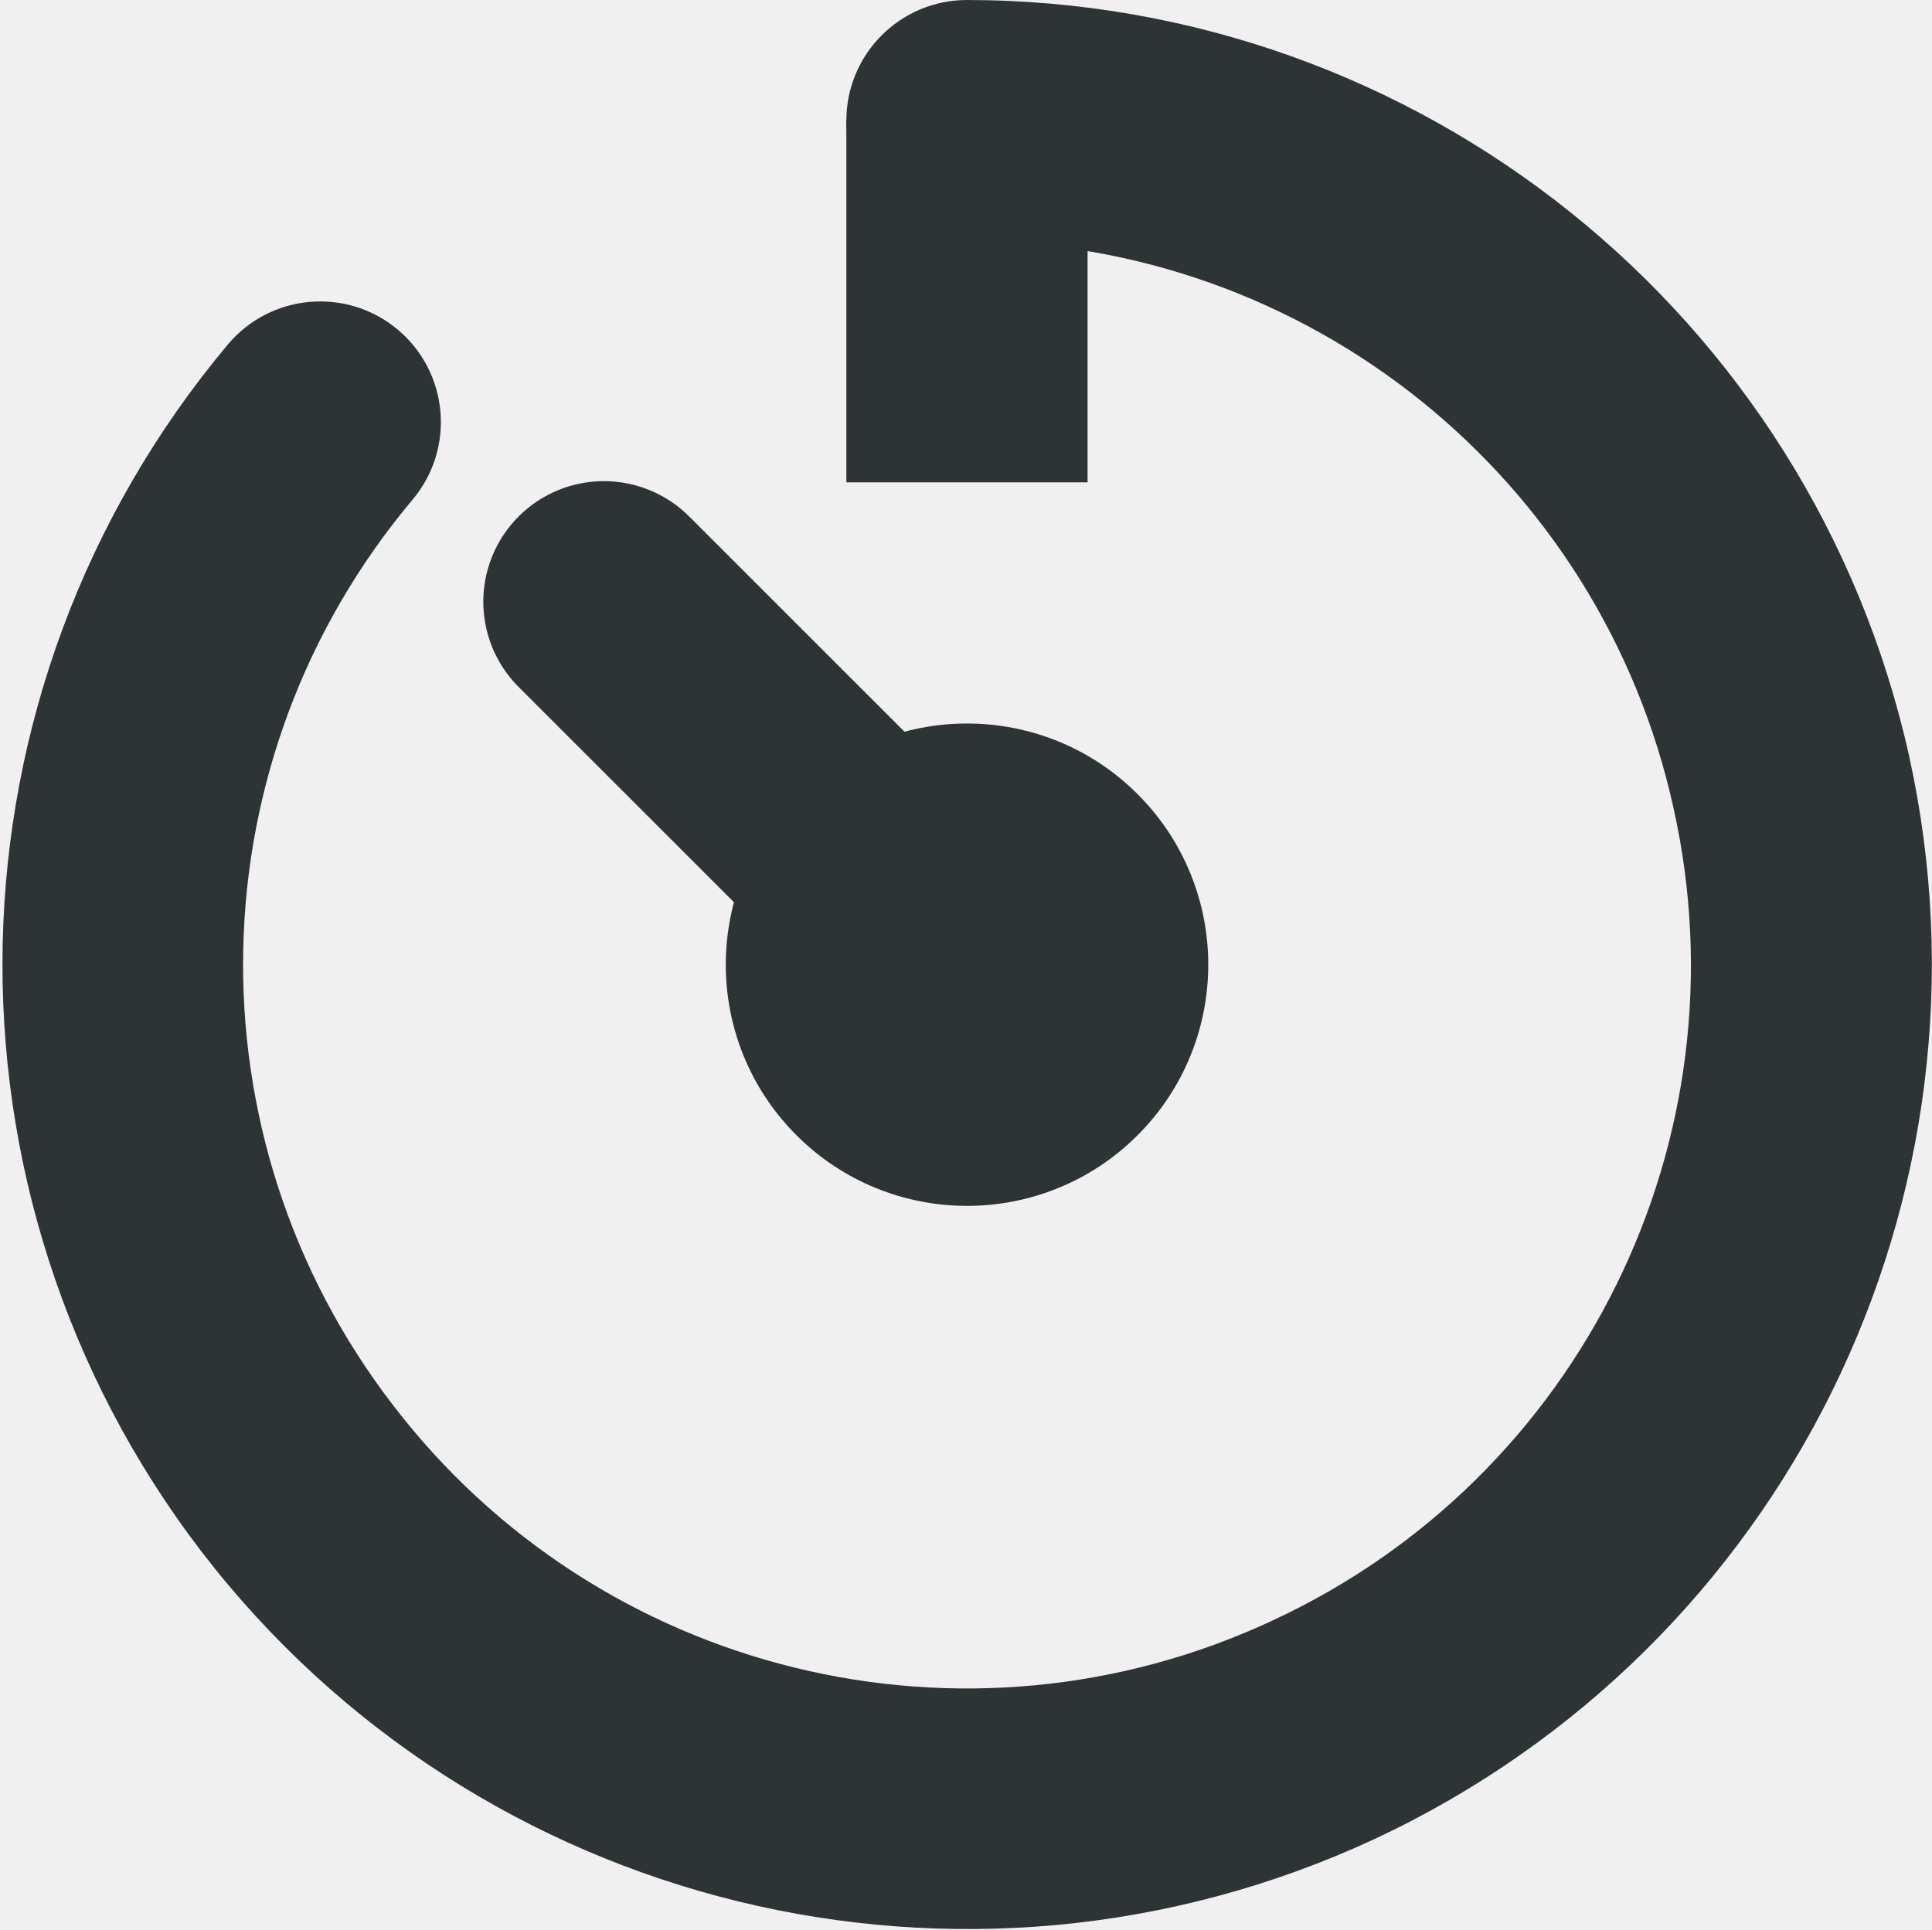
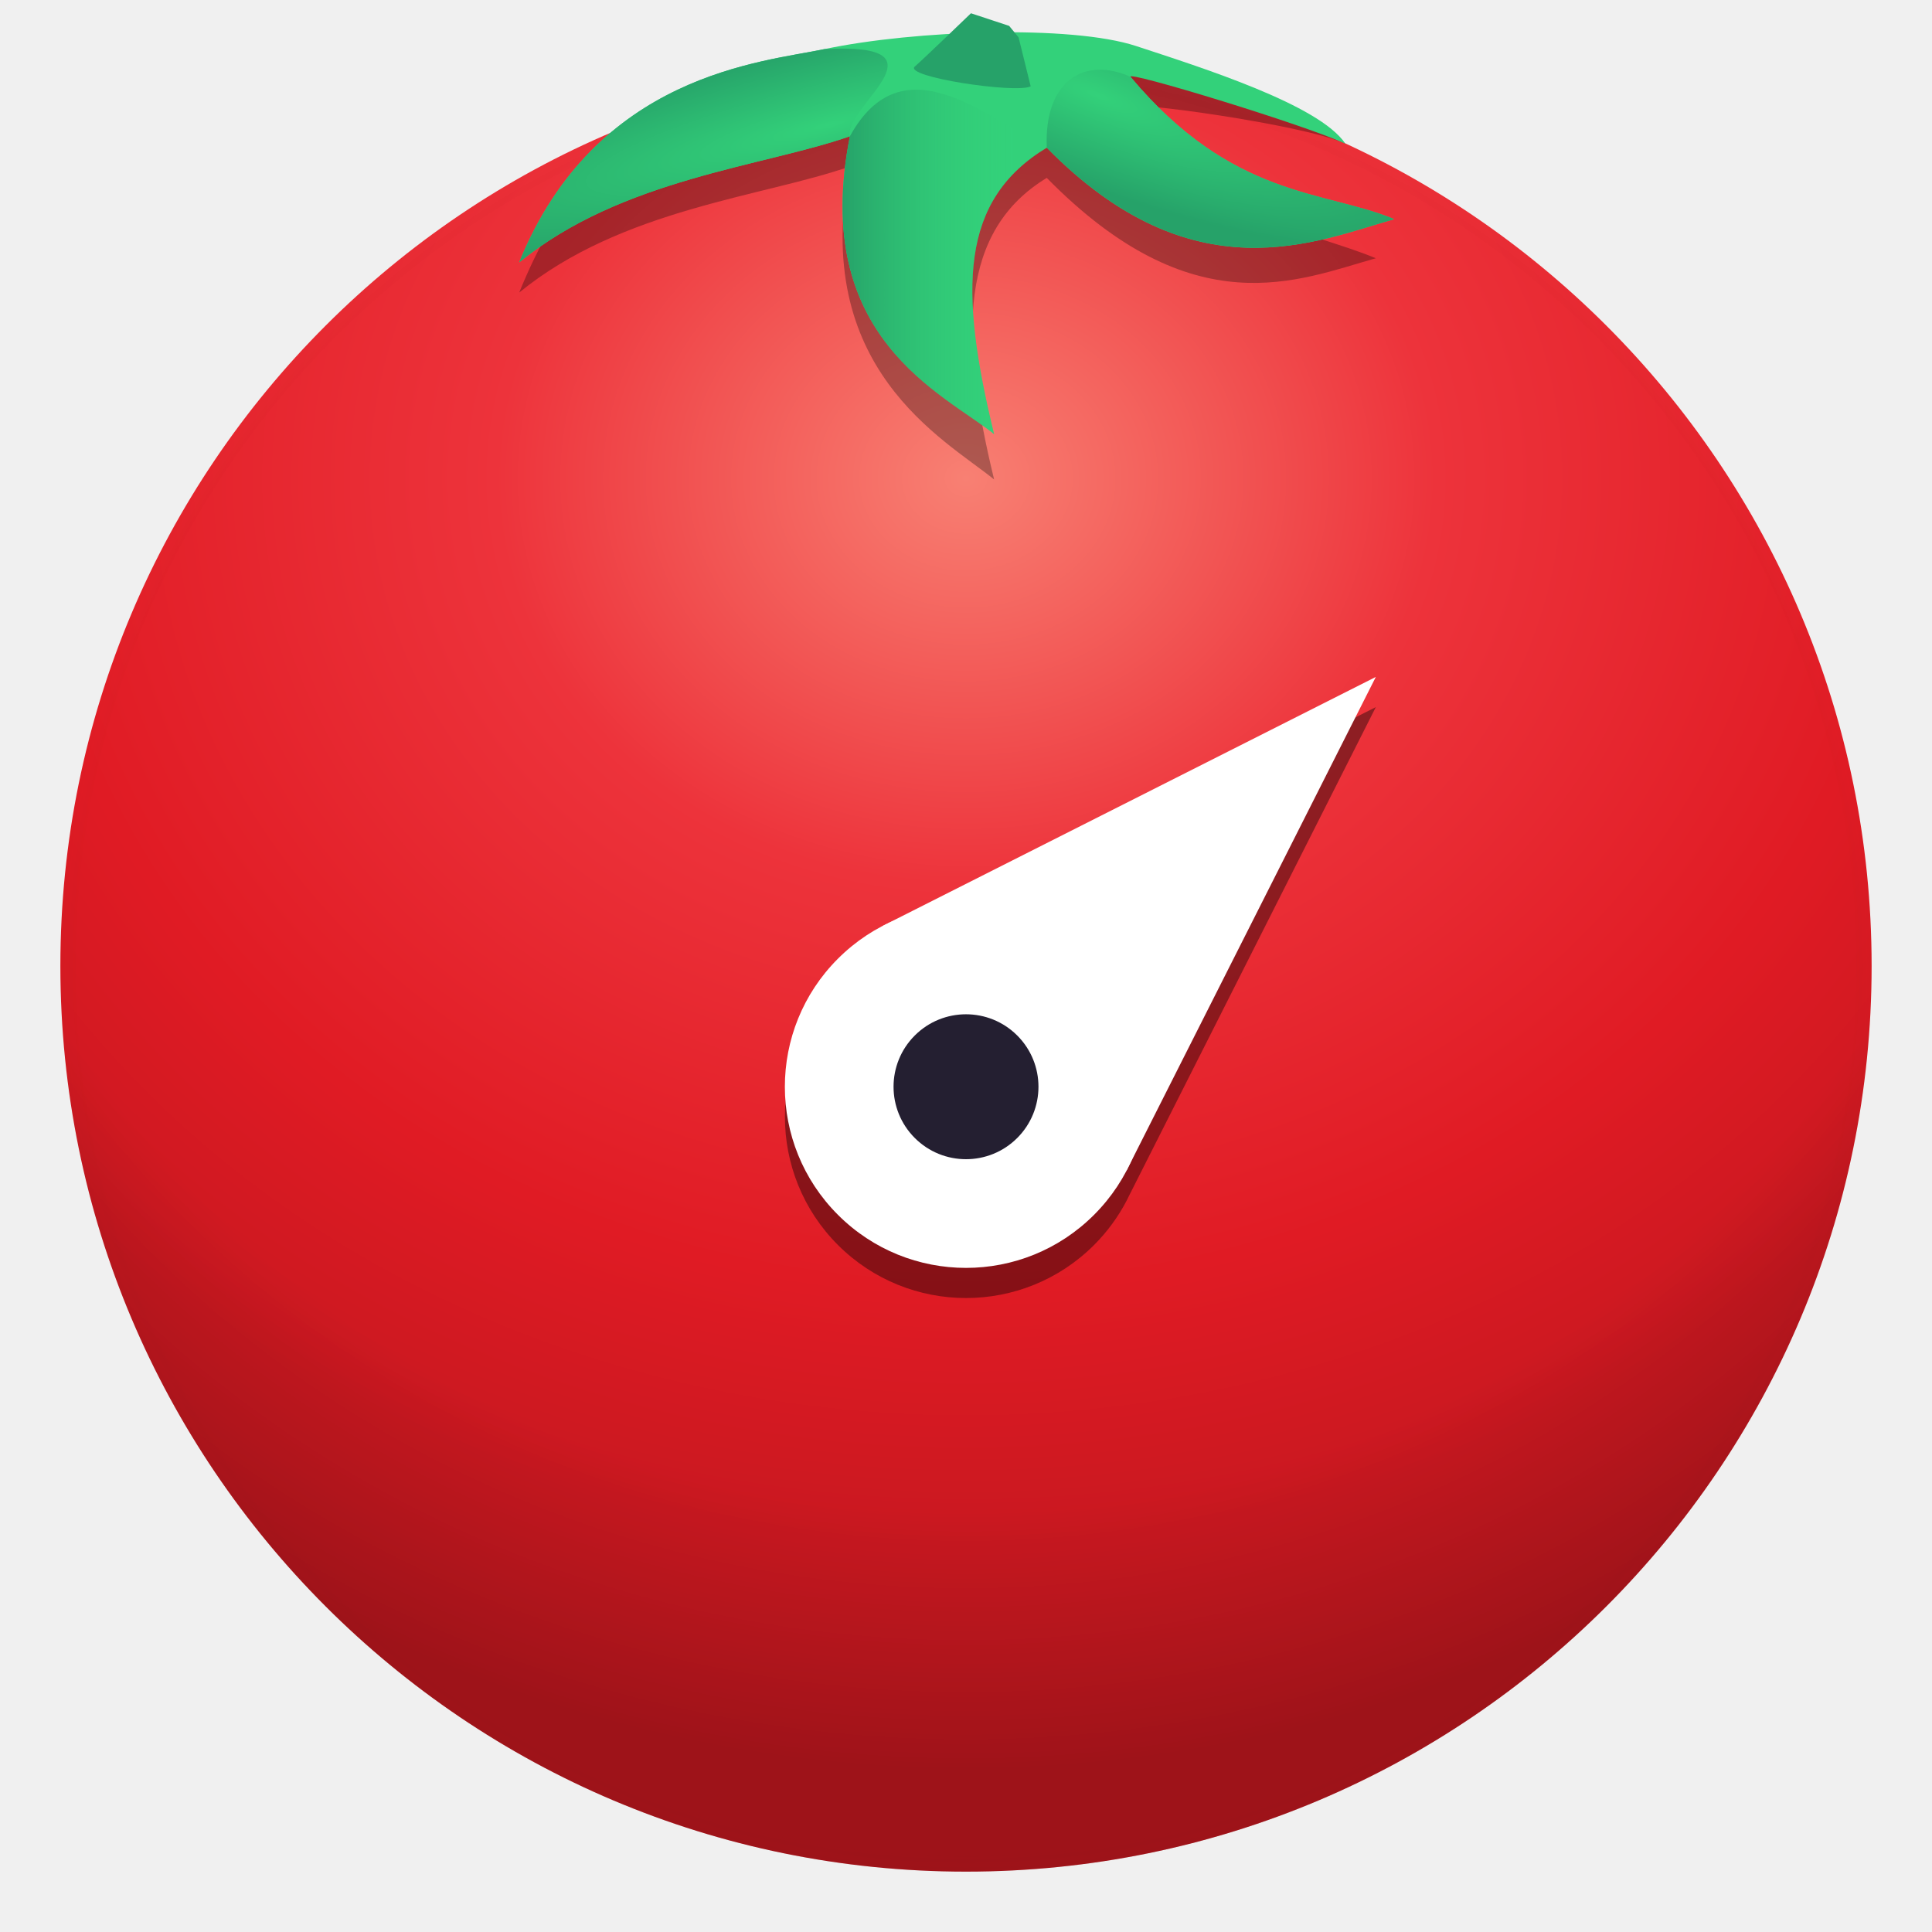
- <svg xmlns="http://www.w3.org/2000/svg" width="16.018" height="16.005">
-   <g fill="#2e3436">
-     <path d="M8.017 0a1 1 0 100 2 5.99 5.99 0 015.858 4.701 5.99 5.99 0 01-3.323 6.737 5.99 5.99 0 01-7.294-1.786 5.991 5.991 0 01.164-7.51 1 1 0 10-1.534-1.284 8.008 8.008 0 00-.216 10.011 8.008 8.008 0 009.726 2.381 8.01 8.01 0 004.43-8.982A8.009 8.009 0 008.018 0z" style="line-height:normal;font-variant-ligatures:normal;font-variant-position:normal;font-variant-caps:normal;font-variant-numeric:normal;font-variant-alternates:normal;font-feature-settings:normal;text-indent:0;text-align:start;text-decoration-line:none;text-decoration-style:solid;text-decoration-color:#000;text-transform:none;text-orientation:mixed;white-space:normal;shape-padding:0;isolation:auto;mix-blend-mode:normal;solid-color:#000;solid-opacity:1;marker:none" color="#000" font-weight="400" font-family="sans-serif" overflow="visible" />
-     <path d="M7.017 1v3h2V1z" style="line-height:normal;font-variant-ligatures:normal;font-variant-position:normal;font-variant-caps:normal;font-variant-numeric:normal;font-variant-alternates:normal;font-feature-settings:normal;text-indent:0;text-align:start;text-decoration-line:none;text-decoration-style:solid;text-decoration-color:#000;text-transform:none;text-orientation:mixed;white-space:normal;shape-padding:0;isolation:auto;mix-blend-mode:normal;solid-color:#000;solid-opacity:1" color="#000" font-weight="400" font-family="sans-serif" overflow="visible" fill-rule="evenodd" />
-     <path d="M9.432 6.586a2 2 0 00-2.829 0 2 2 0 000 2.828 2 2 0 002.829 0 2 2 0 000-2.828z" />
-     <path d="M5.008 3.99a1 1 0 00-.698 1.717l2.828 2.828a1 1 0 101.414-1.414L5.724 4.293a1 1 0 00-.716-.303z" style="line-height:normal;font-variant-ligatures:normal;font-variant-position:normal;font-variant-caps:normal;font-variant-numeric:normal;font-variant-alternates:normal;font-feature-settings:normal;text-indent:0;text-align:start;text-decoration-line:none;text-decoration-style:solid;text-decoration-color:#000;text-transform:none;text-orientation:mixed;white-space:normal;shape-padding:0;isolation:auto;mix-blend-mode:normal;solid-color:#000;solid-opacity:1" color="#000" font-weight="400" font-family="sans-serif" overflow="visible" fill-rule="evenodd" />
+ <svg xmlns="http://www.w3.org/2000/svg" xmlns:xlink="http://www.w3.org/1999/xlink" height="128px" viewBox="0 0 128 128" width="128px">
+   <radialGradient id="a" cx="6.259" cy="209.613" gradientTransform="matrix(1.602484 0 0 1.385332 53.97031 -258.6876)" gradientUnits="userSpaceOnUse" r="50.83">
+     <stop offset="0" stop-color="#f88073" />
+     <stop offset="0.382" stop-color="#ed333b" />
+     <stop offset="0.763" stop-color="#e01b24" />
+     <stop offset="1" stop-color="#c91820" />
+   </radialGradient>
+   <radialGradient id="b" cx="6.259" cy="209.613" gradientTransform="matrix(1.730063 0 0 1.688619 59.17182 -316.2605)" gradientUnits="userSpaceOnUse" r="50.83">
+     <stop offset="0" stop-opacity="0" />
+     <stop offset="0.8" stop-opacity="0" />
+     <stop offset="1" stop-opacity="0.215" />
+   </radialGradient>
+   <radialGradient id="c" cx="70" cy="70" gradientUnits="userSpaceOnUse" r="60">
+     <stop offset="0" stop-color="#6a131d" />
+     <stop offset="1" stop-color="#6a131d" stop-opacity="0" />
+   </radialGradient>
+   <filter id="d" height="100%" width="100%" x="0%" y="0%">
+     <feColorMatrix in="SourceGraphic" type="matrix" values="0 0 0 0 1 0 0 0 0 1 0 0 0 0 1 0 0 0 1 0" />
+   </filter>
+   <mask id="e">
+     <g filter="url(#d)">
+       <rect fill-opacity="0.4" height="128" width="128" />
+     </g>
+   </mask>
+   <clipPath id="f">
+     <rect height="152" width="192" />
+   </clipPath>
+   <mask id="g">
+     <g filter="url(#d)">
+       <rect fill-opacity="0.3" height="128" width="128" />
+     </g>
+   </mask>
+   <clipPath id="h">
+     <rect height="152" width="192" />
+   </clipPath>
+   <linearGradient id="i" gradientUnits="userSpaceOnUse" x1="55.823" x2="67.148" y1="17.717" y2="17.717">
+     <stop offset="0" stop-color="#26a269" />
+     <stop offset="1" stop-color="#33d17a" stop-opacity="0" />
+   </linearGradient>
+   <linearGradient id="j" gradientUnits="userSpaceOnUse">
+     <stop offset="0" stop-color="#33d17a" />
+     <stop offset="1" stop-color="#26a269" />
+   </linearGradient>
+   <radialGradient id="k" cx="49.989" cy="183.141" gradientTransform="matrix(2.640409 -0.635159 0.105145 0.437096 -96.30044 -40.03657)" r="12.205" xlink:href="#j" />
+   <radialGradient id="l" cx="73.866" cy="175.691" gradientTransform="matrix(1.924012 0.737729 -0.183483 0.478528 -37.13778 -132.2511)" r="11.512" xlink:href="#j" />
+   <path d="m 124 64 c 0 33.137 -26.863 60 -60 60 s -60 -26.863 -60 -60 s 26.863 -60 60 -60 s 60 26.863 60 60 z m 0 0" fill="url(#a)" />
+   <path d="m 130 70 c 0 33.137 -26.863 60 -60 60 s -60 -26.863 -60 -60 s 26.863 -60 60 -60 s 60 26.863 60 60 z m 0 0" fill="url(#b)" stroke="url(#c)" stroke-linecap="round" stroke-linejoin="round" stroke-width="2" transform="matrix(1 0 0 1 -6 -6)" />
+   <g clip-path="url(#f)" mask="url(#e)" transform="matrix(1 0 0 1 -8 -16)">
+     <path d="m 99.152 62.848 l -32.547 16.434 c -0.023 0.012 -0.043 0.023 -0.066 0.031 l -0.074 0.039 c -1.086 0.566 -2.082 1.297 -2.949 2.164 c -4.684 4.688 -4.684 12.281 0 16.969 c 4.688 4.684 12.281 4.684 16.969 0 c 0.867 -0.867 1.598 -1.863 2.164 -2.953 l 0.012 -0.023 c 0.047 -0.086 0.09 -0.172 0.129 -0.262 z m 0 0" />
  </g>
+   <path d="m 72.484 63.516 c 4.688 4.684 4.688 12.285 0 16.969 c -4.684 4.688 -12.285 4.688 -16.969 0 c -4.688 -4.684 -4.688 -12.285 0 -16.969 c 4.684 -4.688 12.285 -4.688 16.969 0 z m 0 0" fill="#ffffff" />
+   <path d="m 91.152 44.848 l -32.688 16.504 l 7.23 8.953 l 8.953 7.23 z m 0 0" fill="#ffffff" />
+   <path d="m 67.395 68.605 c 1.875 1.875 1.875 4.914 0 6.789 s -4.914 1.875 -6.789 0 s -1.875 -4.914 0 -6.789 s 4.914 -1.875 6.789 0 z m 0 0" fill="#241f31" />
+   <g clip-path="url(#h)" mask="url(#g)" transform="matrix(1 0 0 1 -8 -16)">
+     <path d="m 62.621 20.723 c -8.43 2.758 -15.137 2.137 -20.223 14.66 c 6.793 -5.555 16.168 -6.344 21.91 -8.355 c -2.645 13.375 6.211 18.035 9.555 20.738 c -2.344 -9.613 -2.262 -16.496 3.488 -19.98 c 9.734 9.906 16.668 6.766 21.801 5.324 c -4.625 -1.922 -9.484 -1.934 -16.25 -10.016 c -0.387 -0.461 11.465 1.148 14.223 2.422 c -1.691 -2.574 -13.652 -5.742 -13.852 -5.996 c -3.039 -0.969 -11.266 -1.922 -20.652 1.203 z m 0 0" />
+   </g>
+   <path d="m 54.621 3.254 c -4.059 0.859 -15.137 1.605 -20.223 14.129 c 6.793 -5.555 16.168 -6.344 21.91 -8.355 c -2.645 13.375 6.211 17.035 9.555 19.738 c -2.344 -9.613 -2.262 -15.496 3.488 -18.98 c 9.734 9.906 17.887 6.176 23.016 4.734 c -4.621 -1.922 -10.699 -1.344 -17.465 -9.426 c -0.387 -0.461 11.465 3.148 14.223 4.422 c -1.691 -2.574 -9.543 -5.047 -13.852 -6.465 c -4.309 -1.418 -14.672 -1.059 -20.652 0.203 z m 0 0" fill="#33d17a" />
+   <path d="m 66.859 1.715 l -2.531 -0.836 s -3.246 3.129 -3.715 3.523 c -0.809 0.691 6.738 1.816 7.672 1.316 l -0.801 -3.242 z m 0 0" fill="#26a269" />
+   <path d="m 56.309 9.027 c -2.645 13.375 6.211 17.035 9.555 19.738 c -2.344 -9.613 -2.262 -15.496 3.488 -18.98 c -4.059 -2.055 -9.566 -7.082 -13.043 -0.758 z m 0 0" fill="url(#i)" />
+   <path d="m 54.621 3.254 c -4.059 0.859 -15.137 1.605 -20.223 14.129 c 6.793 -5.555 16.168 -6.344 21.91 -8.355 c -0.406 -1.973 6.871 -6.234 -1.688 -5.773 z m 0 0" fill="url(#k)" />
+   <path d="m 69.352 9.785 c 9.734 9.906 17.887 6.176 23.016 4.734 c -4.621 -1.922 -10.699 -1.344 -17.465 -9.426 c -2.969 -1.352 -5.742 0.16 -5.551 4.691 z m 0 0" fill="url(#l)" />
</svg>
